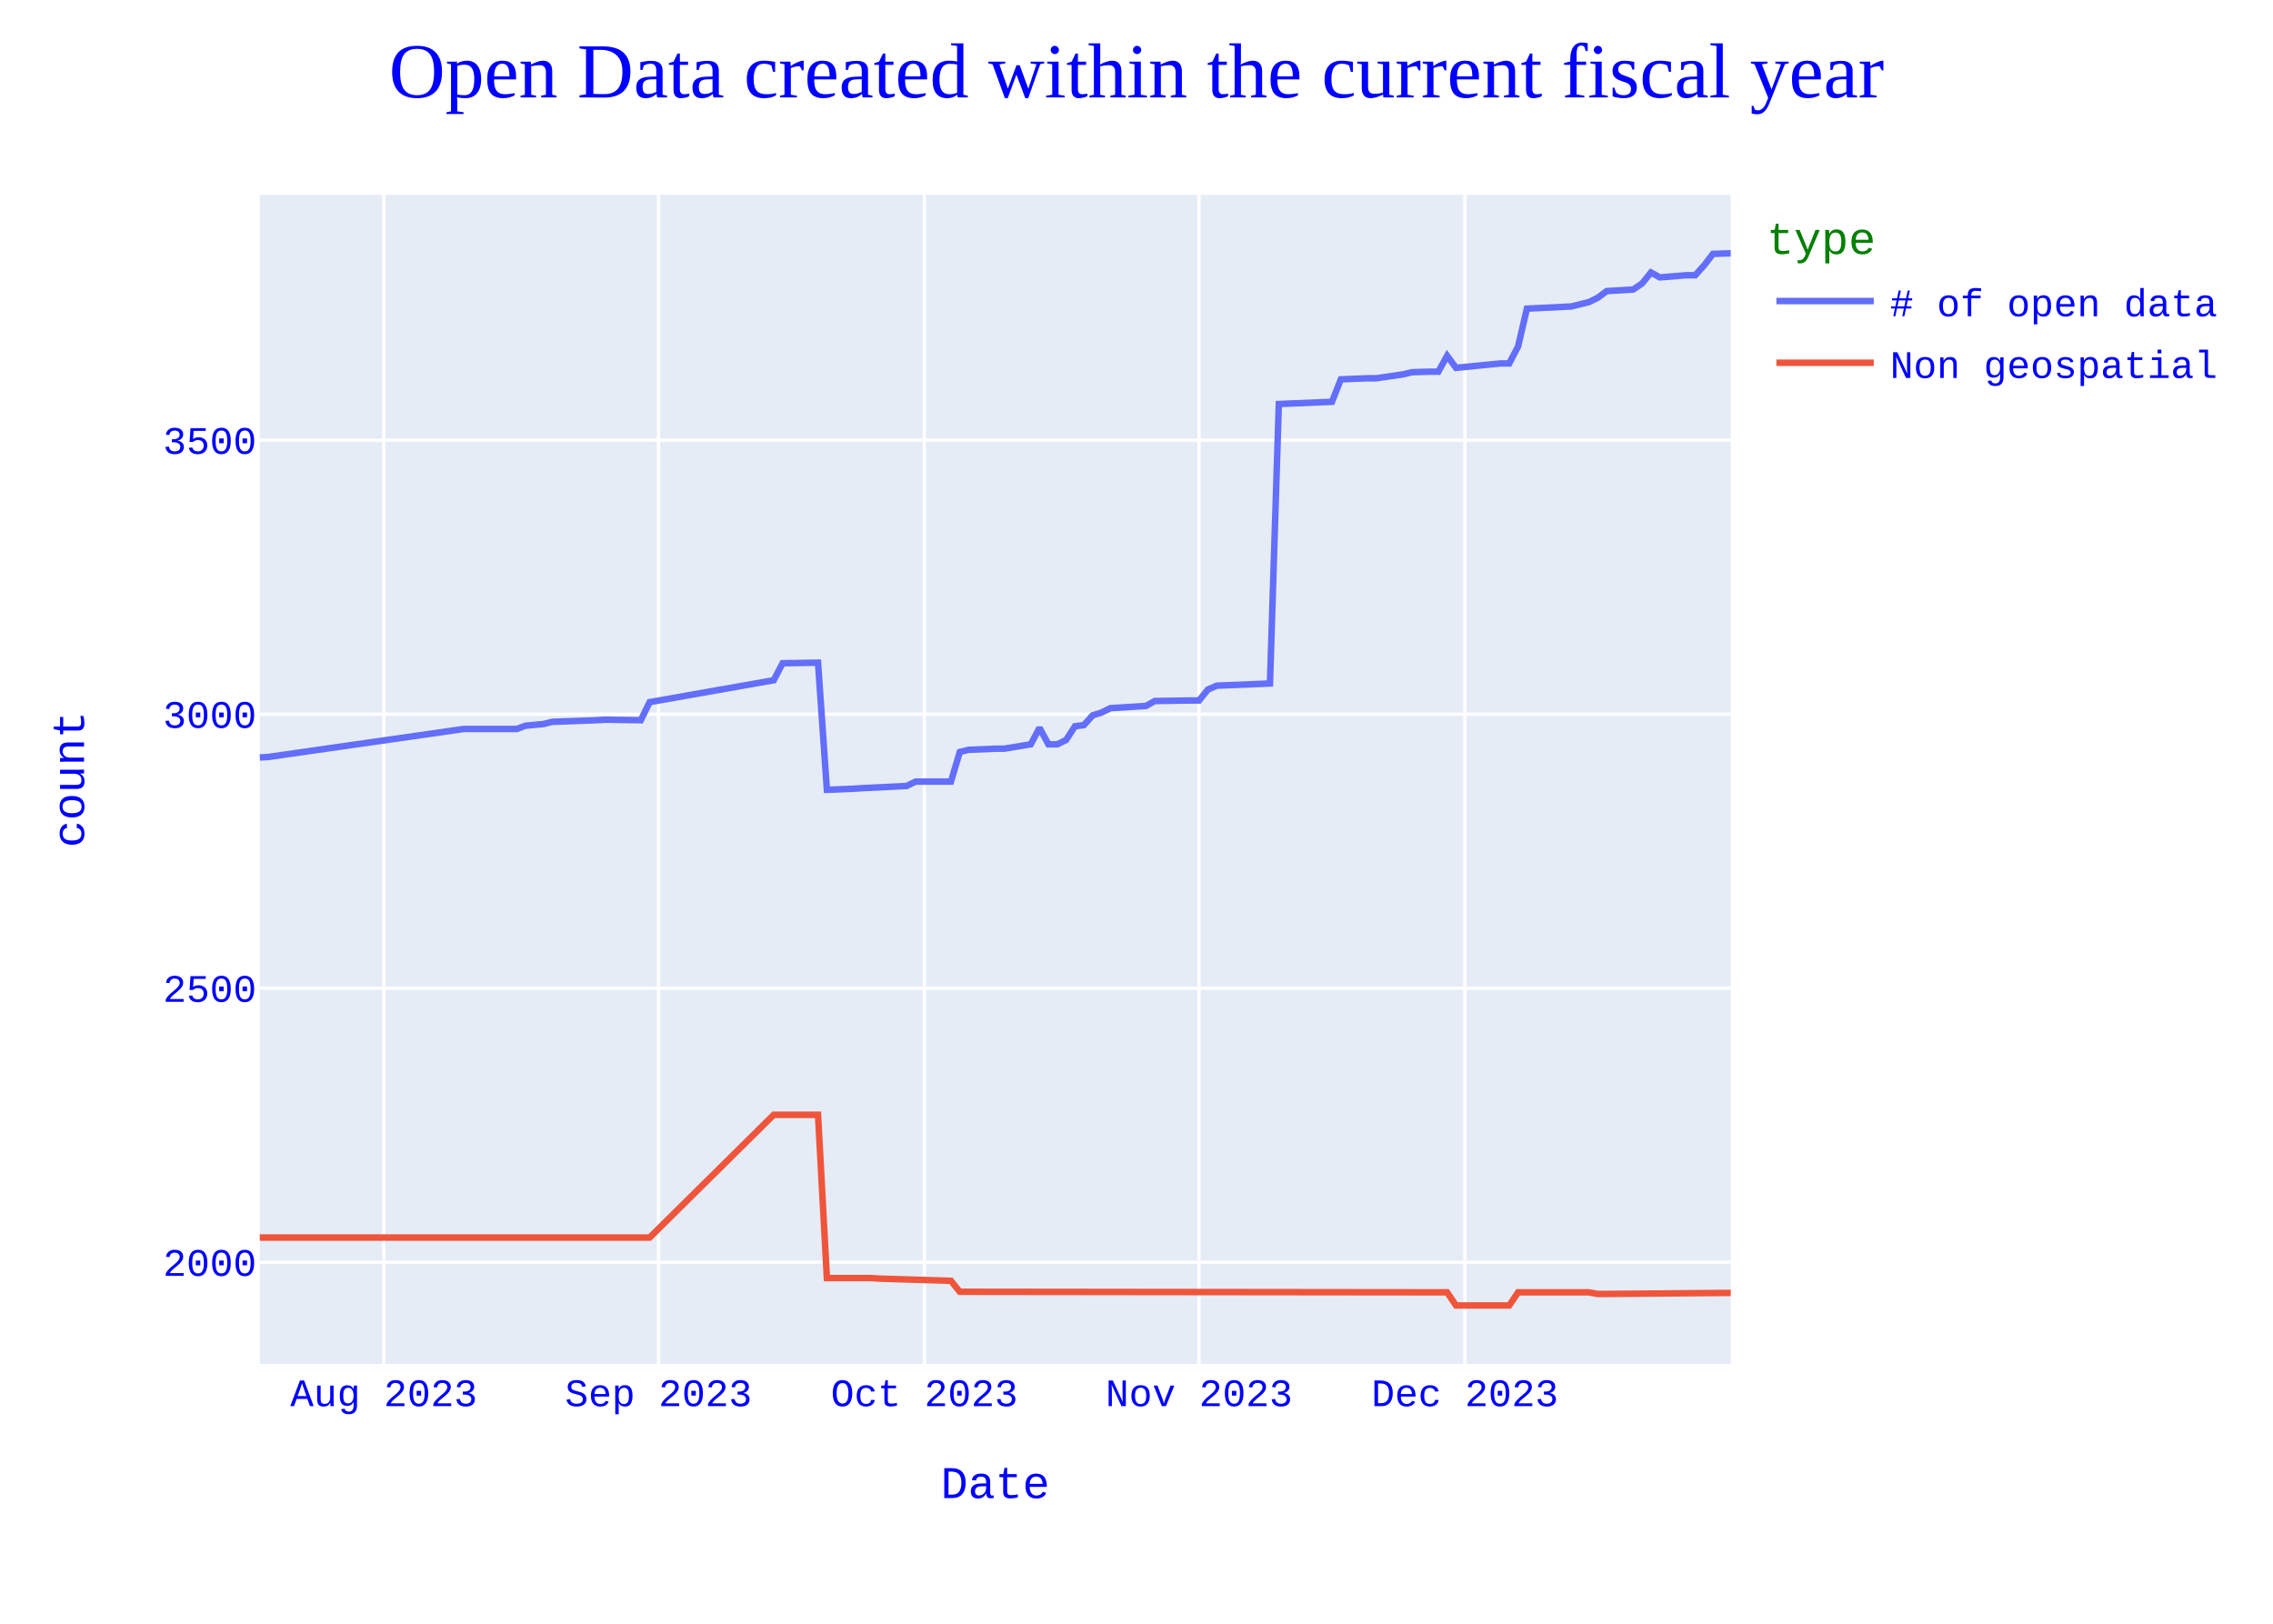
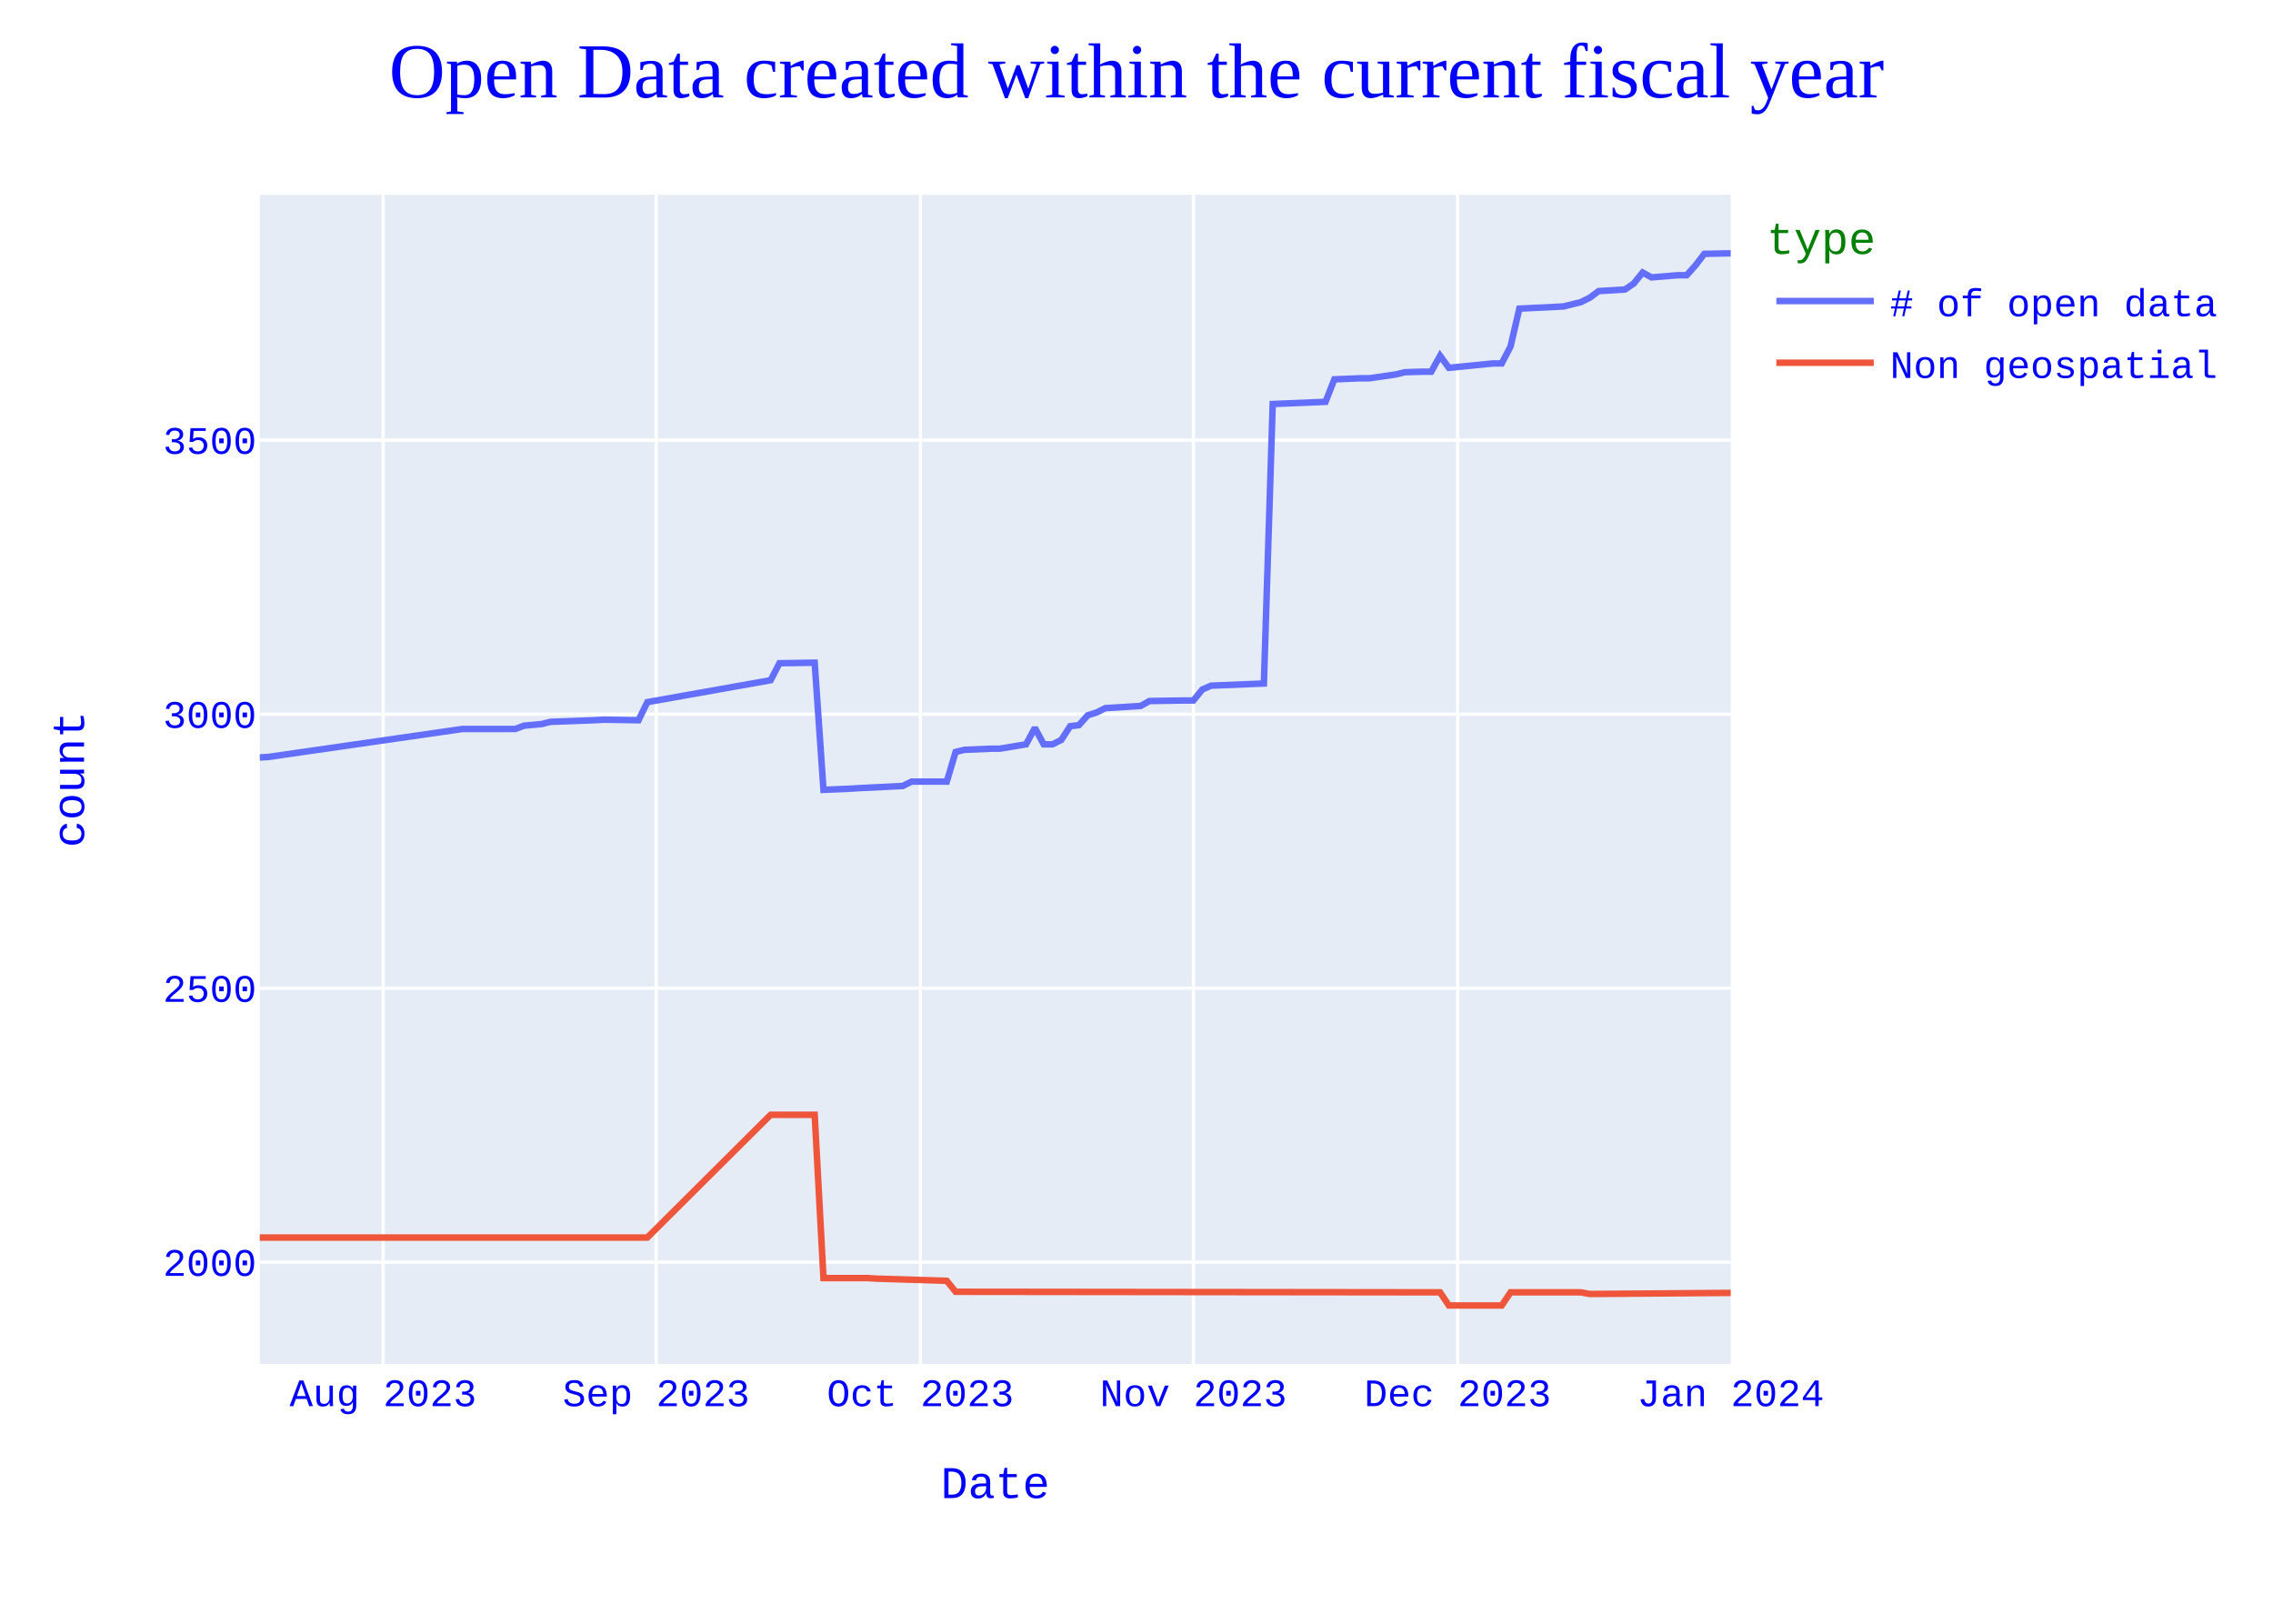
<svg xmlns="http://www.w3.org/2000/svg" class="main-svg" width="700" height="500" style="" viewBox="0 0 700 500">
  <rect x="0" y="0" width="700" height="500" style="fill: rgb(255, 255, 255); fill-opacity: 1;" />
-   <defs id="defs-815ed4">
+   <defs id="defs-1db675">
    <g class="clips">
-       <clipPath id="clip815ed4xyplot" class="plotclip">
+       <clipPath id="clip1db675xyplot" class="plotclip">
        <rect width="453" height="360" />
      </clipPath>
-       <clipPath class="axesclip" id="clip815ed4x">
+       <clipPath class="axesclip" id="clip1db675x">
        <rect x="80" y="0" width="453" height="500" />
      </clipPath>
-       <clipPath class="axesclip" id="clip815ed4y">
+       <clipPath class="axesclip" id="clip1db675y">
        <rect x="0" y="60" width="700" height="360" />
      </clipPath>
-       <clipPath class="axesclip" id="clip815ed4xy">
+       <clipPath class="axesclip" id="clip1db675xy">
        <rect x="80" y="60" width="453" height="360" />
      </clipPath>
    </g>
    <g class="gradients" />
    <g class="patterns" />
  </defs>
  <g class="bglayer">
    <rect class="bg" x="80" y="60" width="453" height="360" style="fill: rgb(229, 236, 246); fill-opacity: 1; stroke-width: 0;" />
  </g>
  <g class="layer-below">
    <g class="imagelayer" />
    <g class="shapelayer" />
  </g>
  <g class="cartesianlayer">
    <g class="subplot xy">
      <g class="layer-subplot">
        <g class="shapelayer" />
        <g class="imagelayer" />
      </g>
      <g class="minor-gridlayer">
        <g class="x" />
        <g class="y" />
      </g>
      <g class="gridlayer">
        <g class="x">
-           <path class="xgrid crisp" transform="translate(118.2,0)" d="M0,60v360" style="stroke: rgb(255, 255, 255); stroke-opacity: 1; stroke-width: 1px;" />
-           <path class="xgrid crisp" transform="translate(202.8,0)" d="M0,60v360" style="stroke: rgb(255, 255, 255); stroke-opacity: 1; stroke-width: 1px;" />
-           <path class="xgrid crisp" transform="translate(284.67,0)" d="M0,60v360" style="stroke: rgb(255, 255, 255); stroke-opacity: 1; stroke-width: 1px;" />
-           <path class="xgrid crisp" transform="translate(369.27,0)" d="M0,60v360" style="stroke: rgb(255, 255, 255); stroke-opacity: 1; stroke-width: 1px;" />
-           <path class="xgrid crisp" transform="translate(451.13,0)" d="M0,60v360" style="stroke: rgb(255, 255, 255); stroke-opacity: 1; stroke-width: 1px;" />
+           <path class="xgrid crisp" transform="translate(117.98,0)" d="M0,60v360" style="stroke: rgb(255, 255, 255); stroke-opacity: 1; stroke-width: 1px;" />
+           <path class="xgrid crisp" transform="translate(202.07,0)" d="M0,60v360" style="stroke: rgb(255, 255, 255); stroke-opacity: 1; stroke-width: 1px;" />
+           <path class="xgrid crisp" transform="translate(283.44,0)" d="M0,60v360" style="stroke: rgb(255, 255, 255); stroke-opacity: 1; stroke-width: 1px;" />
+           <path class="xgrid crisp" transform="translate(367.53,0)" d="M0,60v360" style="stroke: rgb(255, 255, 255); stroke-opacity: 1; stroke-width: 1px;" />
+           <path class="xgrid crisp" transform="translate(448.91,0)" d="M0,60v360" style="stroke: rgb(255, 255, 255); stroke-opacity: 1; stroke-width: 1px;" />
        </g>
        <g class="y">
          <path class="ygrid crisp" transform="translate(0,388.67)" d="M80,0h453" style="stroke: rgb(255, 255, 255); stroke-opacity: 1; stroke-width: 1px;" />
          <path class="ygrid crisp" transform="translate(0,304.29)" d="M80,0h453" style="stroke: rgb(255, 255, 255); stroke-opacity: 1; stroke-width: 1px;" />
          <path class="ygrid crisp" transform="translate(0,219.92)" d="M80,0h453" style="stroke: rgb(255, 255, 255); stroke-opacity: 1; stroke-width: 1px;" />
          <path class="ygrid crisp" transform="translate(0,135.54)" d="M80,0h453" style="stroke: rgb(255, 255, 255); stroke-opacity: 1; stroke-width: 1px;" />
        </g>
      </g>
      <g class="zerolinelayer" />
      <path class="xlines-below" />
      <path class="ylines-below" />
      <g class="overlines-below" />
      <g class="xaxislayer-below" />
      <g class="yaxislayer-below" />
      <g class="overaxes-below" />
-       <g class="plot" transform="translate(80,60)" clip-path="url(#clip815ed4xyplot)">
+       <g class="plot" transform="translate(80,60)" clip-path="url(#clip1db675xyplot)">
        <g class="scatterlayer mlayer">
-           <g class="trace scatter trace509a9c" style="stroke-miterlimit: 2; opacity: 1;">
+           <g class="trace scatter traced76cd3" style="stroke-miterlimit: 2; opacity: 1;">
            <g class="fills" />
            <g class="errorbars" />
            <g class="lines">
-               <path class="js-line" d="M453,18L447.54,18.17L444.81,21.71L442.08,24.75L439.36,24.75L431.17,25.42L428.44,23.91L425.71,27.28L422.98,29.14L414.8,29.64L412.07,31.67L409.34,33.02L403.88,34.37L390.23,35.04L387.51,46.69L384.78,51.92L382.05,51.92L368.4,53.27L365.67,49.56L362.95,54.45L360.22,54.45L354.76,54.62L352.03,55.29L343.84,56.48L341.11,56.48L332.93,56.81L330.2,63.73L313.83,64.41L311.1,150.47L294.72,151.14L291.99,152.33L289.27,155.7L286.54,155.7L275.62,155.87L272.89,157.39L261.98,158.06L259.25,159.41L256.52,160.26L253.79,163.29L251.06,163.63L248.33,167.85L245.6,169.2L242.87,169.2L240.14,164.14L237.42,169.2L229.23,170.55L226.5,170.55L218.31,170.89L215.58,171.56L212.86,180.68L210.13,180.68L201.94,180.68L199.21,182.03L185.57,182.7L182.84,182.87L174.65,183.21L171.92,144.06L161.01,144.23L158.28,149.46L120.07,156.21L117.34,161.78L106.43,161.61L103.7,161.78L90.05,162.28L87.33,162.96L81.87,163.46L79.14,164.48L62.77,164.48L2.73,173.08L0,173.25" style="vector-effect: none; fill: none; stroke: rgb(99, 110, 250); stroke-opacity: 1; stroke-width: 2px; opacity: 1;" />
+               <path class="js-line" d="M453,18L444.86,18.17L442.15,21.71L439.44,24.75L436.72,24.75L428.59,25.42L425.87,23.91L423.16,27.28L420.45,29.14L412.31,29.64L409.6,31.67L406.89,33.02L401.46,34.37L387.9,35.04L385.19,46.69L382.47,51.92L379.76,51.92L366.2,53.27L363.49,49.56L360.77,54.45L358.06,54.45L352.63,54.62L349.92,55.29L341.78,56.48L339.07,56.48L330.93,56.81L328.22,63.73L311.95,64.41L309.23,150.47L292.96,151.14L290.25,152.33L287.53,155.7L284.82,155.7L273.97,155.87L271.26,157.39L260.41,158.06L257.69,159.41L254.98,160.26L252.27,163.29L249.56,163.63L246.84,167.85L244.13,169.2L241.42,169.2L238.71,164.14L235.99,169.2L227.86,170.55L225.14,170.55L217.01,170.89L214.29,171.56L211.58,180.68L208.87,180.68L200.73,180.68L198.02,182.03L184.46,182.7L181.74,182.87L173.6,183.21L170.89,144.06L160.04,144.23L157.33,149.46L119.35,156.21L116.64,161.78L105.79,161.61L103.08,161.78L89.51,162.28L86.8,162.96L81.38,163.46L78.66,164.48L62.39,164.48L2.71,173.08L0,173.25" style="vector-effect: none; fill: none; stroke: rgb(99, 110, 250); stroke-opacity: 1; stroke-width: 2px; opacity: 1;" />
            </g>
            <g class="points" />
            <g class="text" />
          </g>
-           <g class="trace scatter traceee38f7" style="stroke-miterlimit: 2; opacity: 1;">
+           <g class="trace scatter traced96630" style="stroke-miterlimit: 2; opacity: 1;">
            <g class="fills" />
            <g class="errorbars" />
            <g class="lines">
-               <path class="js-line" d="M453,338.12L412.07,338.46L409.34,337.95L387.51,337.95L384.78,342L368.4,342L365.67,337.95L215.58,337.78L212.86,334.41L191.02,333.73L188.3,333.56L174.65,333.56L171.92,283.28L158.28,283.28L120.07,321.08L0,321.08" style="vector-effect: none; fill: none; stroke: rgb(239, 85, 59); stroke-opacity: 1; stroke-width: 2px; opacity: 1;" />
+               <path class="js-line" d="M453,338.12L409.6,338.46L406.89,337.95L385.19,337.95L382.47,342L366.2,342L363.49,337.95L214.29,337.78L211.58,334.41L189.88,333.73L187.17,333.56L173.6,333.56L170.89,283.28L157.33,283.28L119.35,321.08L0,321.08" style="vector-effect: none; fill: none; stroke: rgb(239, 85, 59); stroke-opacity: 1; stroke-width: 2px; opacity: 1;" />
            </g>
            <g class="points" />
            <g class="text" />
          </g>
        </g>
      </g>
      <g class="overplot" />
      <path class="xlines-above crisp" d="M0,0" style="fill: none;" />
      <path class="ylines-above crisp" d="M0,0" style="fill: none;" />
      <g class="overlines-above" />
      <g class="xaxislayer-above">
        <g class="xtick">
-           <text text-anchor="middle" x="0" y="433" transform="translate(118.2,0)" style="font-family: 'Courier New'; font-size: 12px; fill: rgb(0, 0, 255); fill-opacity: 1; white-space: pre; opacity: 1;">Aug 2023</text>
+           <text text-anchor="middle" x="0" y="433" transform="translate(117.98,0)" style="font-family: 'Courier New'; font-size: 12px; fill: rgb(0, 0, 255); fill-opacity: 1; white-space: pre; opacity: 1;">Aug 2023</text>
        </g>
        <g class="xtick">
-           <text text-anchor="middle" x="0" y="433" style="font-family: 'Courier New'; font-size: 12px; fill: rgb(0, 0, 255); fill-opacity: 1; white-space: pre; opacity: 1;" transform="translate(202.8,0)">Sep 2023</text>
+           <text text-anchor="middle" x="0" y="433" style="font-family: 'Courier New'; font-size: 12px; fill: rgb(0, 0, 255); fill-opacity: 1; white-space: pre; opacity: 1;" transform="translate(202.07,0)">Sep 2023</text>
        </g>
        <g class="xtick">
-           <text text-anchor="middle" x="0" y="433" style="font-family: 'Courier New'; font-size: 12px; fill: rgb(0, 0, 255); fill-opacity: 1; white-space: pre; opacity: 1;" transform="translate(284.67,0)">Oct 2023</text>
+           <text text-anchor="middle" x="0" y="433" style="font-family: 'Courier New'; font-size: 12px; fill: rgb(0, 0, 255); fill-opacity: 1; white-space: pre; opacity: 1;" transform="translate(283.44,0)">Oct 2023</text>
        </g>
        <g class="xtick">
-           <text text-anchor="middle" x="0" y="433" style="font-family: 'Courier New'; font-size: 12px; fill: rgb(0, 0, 255); fill-opacity: 1; white-space: pre; opacity: 1;" transform="translate(369.27,0)">Nov 2023</text>
+           <text text-anchor="middle" x="0" y="433" style="font-family: 'Courier New'; font-size: 12px; fill: rgb(0, 0, 255); fill-opacity: 1; white-space: pre; opacity: 1;" transform="translate(367.53,0)">Nov 2023</text>
        </g>
        <g class="xtick">
-           <text text-anchor="middle" x="0" y="433" style="font-family: 'Courier New'; font-size: 12px; fill: rgb(0, 0, 255); fill-opacity: 1; white-space: pre; opacity: 1;" transform="translate(451.13,0)">Dec 2023</text>
+           <text text-anchor="middle" x="0" y="433" style="font-family: 'Courier New'; font-size: 12px; fill: rgb(0, 0, 255); fill-opacity: 1; white-space: pre; opacity: 1;" transform="translate(448.91,0)">Dec 2023</text>
+         </g>
+         <g class="xtick">
+           <text text-anchor="middle" x="0" y="433" style="font-family: 'Courier New'; font-size: 12px; fill: rgb(0, 0, 255); fill-opacity: 1; white-space: pre; opacity: 1;" transform="translate(533,0)">Jan 2024</text>
        </g>
      </g>
      <g class="yaxislayer-above">
        <g class="ytick">
          <text text-anchor="end" x="79" y="4.2" transform="translate(0,388.67)" style="font-family: 'Courier New'; font-size: 12px; fill: rgb(0, 0, 255); fill-opacity: 1; white-space: pre; opacity: 1;">2000</text>
        </g>
        <g class="ytick">
          <text text-anchor="end" x="79" y="4.2" style="font-family: 'Courier New'; font-size: 12px; fill: rgb(0, 0, 255); fill-opacity: 1; white-space: pre; opacity: 1;" transform="translate(0,304.29)">2500</text>
        </g>
        <g class="ytick">
          <text text-anchor="end" x="79" y="4.2" style="font-family: 'Courier New'; font-size: 12px; fill: rgb(0, 0, 255); fill-opacity: 1; white-space: pre; opacity: 1;" transform="translate(0,219.92)">3000</text>
        </g>
        <g class="ytick">
          <text text-anchor="end" x="79" y="4.2" style="font-family: 'Courier New'; font-size: 12px; fill: rgb(0, 0, 255); fill-opacity: 1; white-space: pre; opacity: 1;" transform="translate(0,135.54)">3500</text>
        </g>
      </g>
      <g class="overaxes-above" />
    </g>
  </g>
  <g class="polarlayer" />
  <g class="smithlayer" />
  <g class="ternarylayer" />
  <g class="geolayer" />
  <g class="funnelarealayer" />
  <g class="pielayer" />
  <g class="iciclelayer" />
  <g class="treemaplayer" />
  <g class="sunburstlayer" />
  <g class="glimages" />
-   <defs id="topdefs-815ed4">
+   <defs id="topdefs-1db675">
    <g class="clips" />
-     <clipPath id="legend815ed4">
+     <clipPath id="legend1db675">
      <rect width="146" height="67" x="0" y="0" />
    </clipPath>
  </defs>
  <g class="layer-above">
    <g class="imagelayer" />
    <g class="shapelayer" />
  </g>
  <g class="infolayer">
    <g class="legend" pointer-events="all" transform="translate(542.06,60)">
      <rect class="bg" shape-rendering="crispEdges" style="stroke: rgb(68, 68, 68); stroke-opacity: 1; fill: rgb(255, 255, 255); fill-opacity: 1; stroke-width: 0px;" width="146" height="67" x="0" y="0" />
-       <g class="scrollbox" transform="" clip-path="url(#legend815ed4)">
+       <g class="scrollbox" transform="" clip-path="url(#legend1db675)">
        <text class="legendtitletext" text-anchor="start" x="2" y="18.2" style="font-family: 'Courier New'; font-size: 14px; fill: rgb(0, 128, 0); fill-opacity: 1; white-space: pre;">type</text>
        <g class="groups" transform="">
          <g class="traces" transform="translate(0,32.7)" style="opacity: 1;">
            <text class="legendtext" text-anchor="start" x="40" y="4.68" style="font-family: 'Courier New'; font-size: 12px; fill: rgb(0, 0, 255); fill-opacity: 1; white-space: pre;"># of open data</text>
            <g class="layers" style="opacity: 1;">
              <g class="legendfill" />
              <g class="legendlines">
                <path class="js-line" d="M5,0h30" style="fill: none; stroke: rgb(99, 110, 250); stroke-opacity: 1; stroke-width: 2px;" />
              </g>
              <g class="legendsymbols">
                <g class="legendpoints" />
              </g>
            </g>
            <rect class="legendtoggle" x="0" y="-9.5" width="140.828" height="19" style="fill: rgb(0, 0, 0); fill-opacity: 0;" />
          </g>
        </g>
        <g class="groups" transform="">
          <g class="traces" transform="translate(0,51.7)" style="opacity: 1;">
            <text class="legendtext" text-anchor="start" x="40" y="4.68" style="font-family: 'Courier New'; font-size: 12px; fill: rgb(0, 0, 255); fill-opacity: 1; white-space: pre;">Non geospatial</text>
            <g class="layers" style="opacity: 1;">
              <g class="legendfill" />
              <g class="legendlines">
                <path class="js-line" d="M5,0h30" style="fill: none; stroke: rgb(239, 85, 59); stroke-opacity: 1; stroke-width: 2px;" />
              </g>
              <g class="legendsymbols">
                <g class="legendpoints" />
              </g>
            </g>
            <rect class="legendtoggle" x="0" y="-9.5" width="140.828" height="19" style="fill: rgb(0, 0, 0); fill-opacity: 0;" />
          </g>
        </g>
      </g>
      <rect class="scrollbar" rx="20" ry="3" width="0" height="0" style="fill: rgb(128, 139, 164); fill-opacity: 1;" x="0" y="0" />
    </g>
    <g class="g-gtitle">
      <text class="gtitle" x="350" y="30" text-anchor="middle" dy="0em" style="font-family: 'Times New Roman'; font-size: 24px; fill: rgb(0, 0, 255); opacity: 1; font-weight: normal; white-space: pre;">Open Data created within the current fiscal year</text>
    </g>
    <g class="g-xtitle">
      <text class="xtitle" x="306.5" y="461.3" text-anchor="middle" style="font-family: 'Courier New'; font-size: 14px; fill: rgb(0, 0, 255); opacity: 1; font-weight: normal; white-space: pre;">Date</text>
    </g>
    <g class="g-ytitle">
      <text class="ytitle" transform="rotate(-90,25.8875,240)" x="25.888" y="240" text-anchor="middle" style="font-family: 'Courier New'; font-size: 14px; fill: rgb(0, 0, 255); opacity: 1; font-weight: normal; white-space: pre;">count</text>
    </g>
  </g>
</svg>
